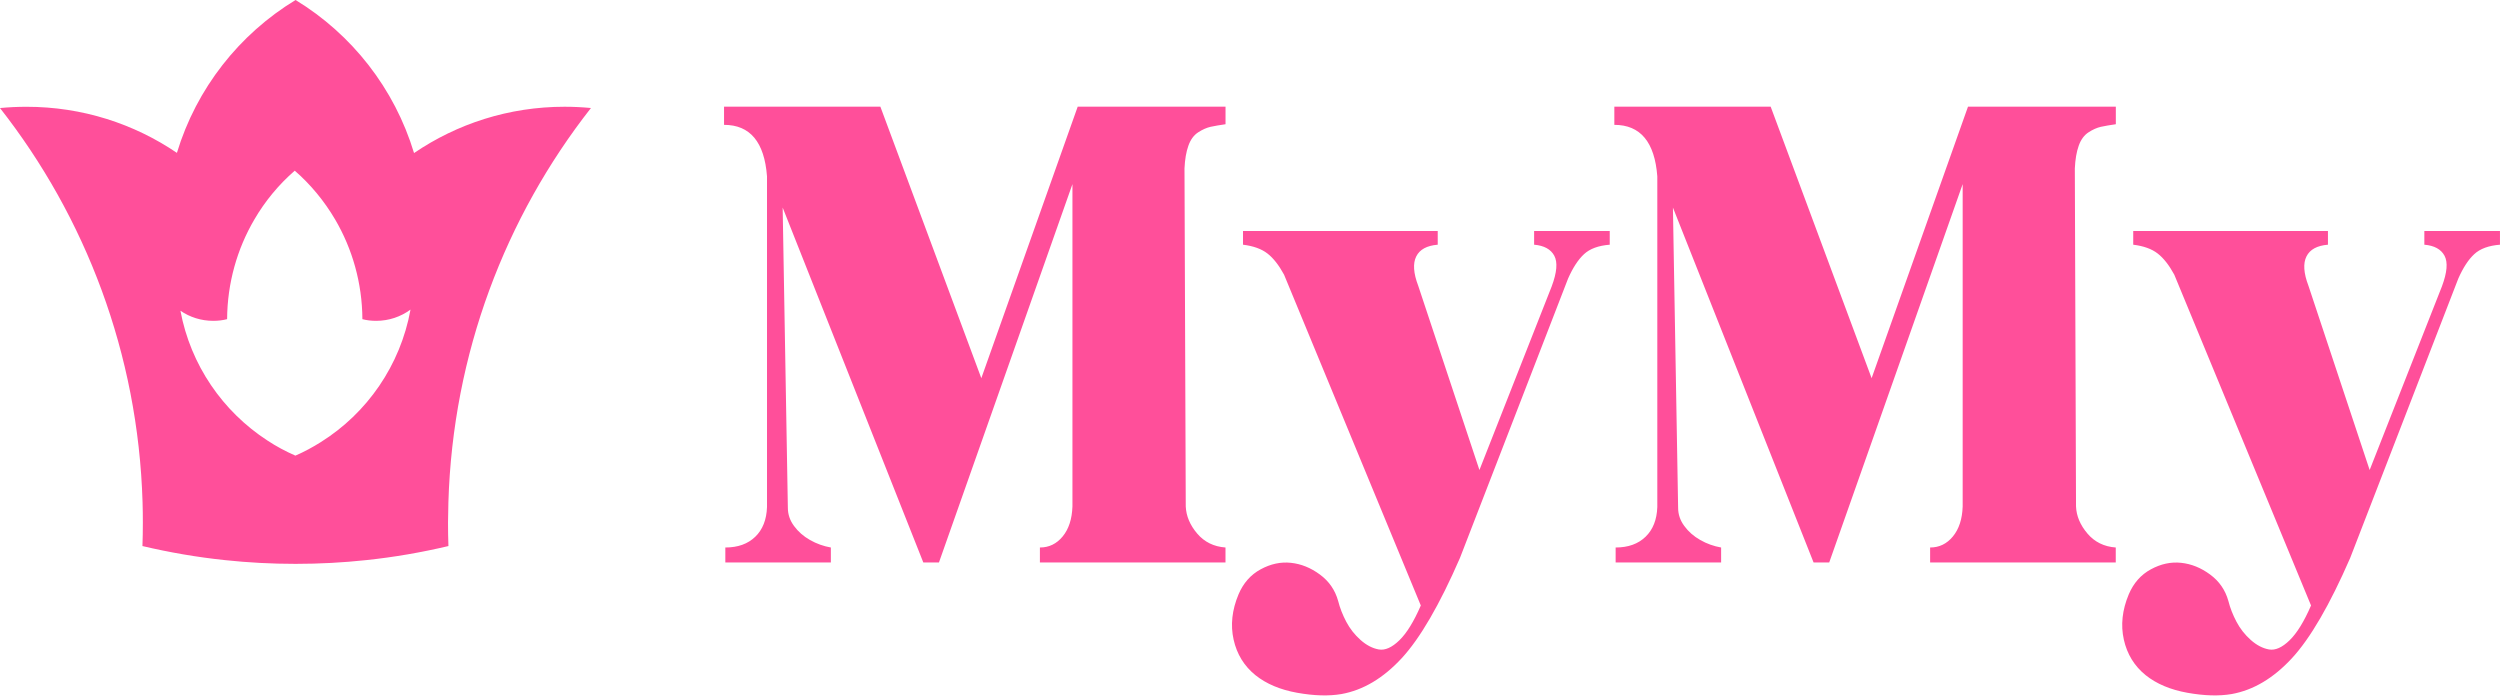
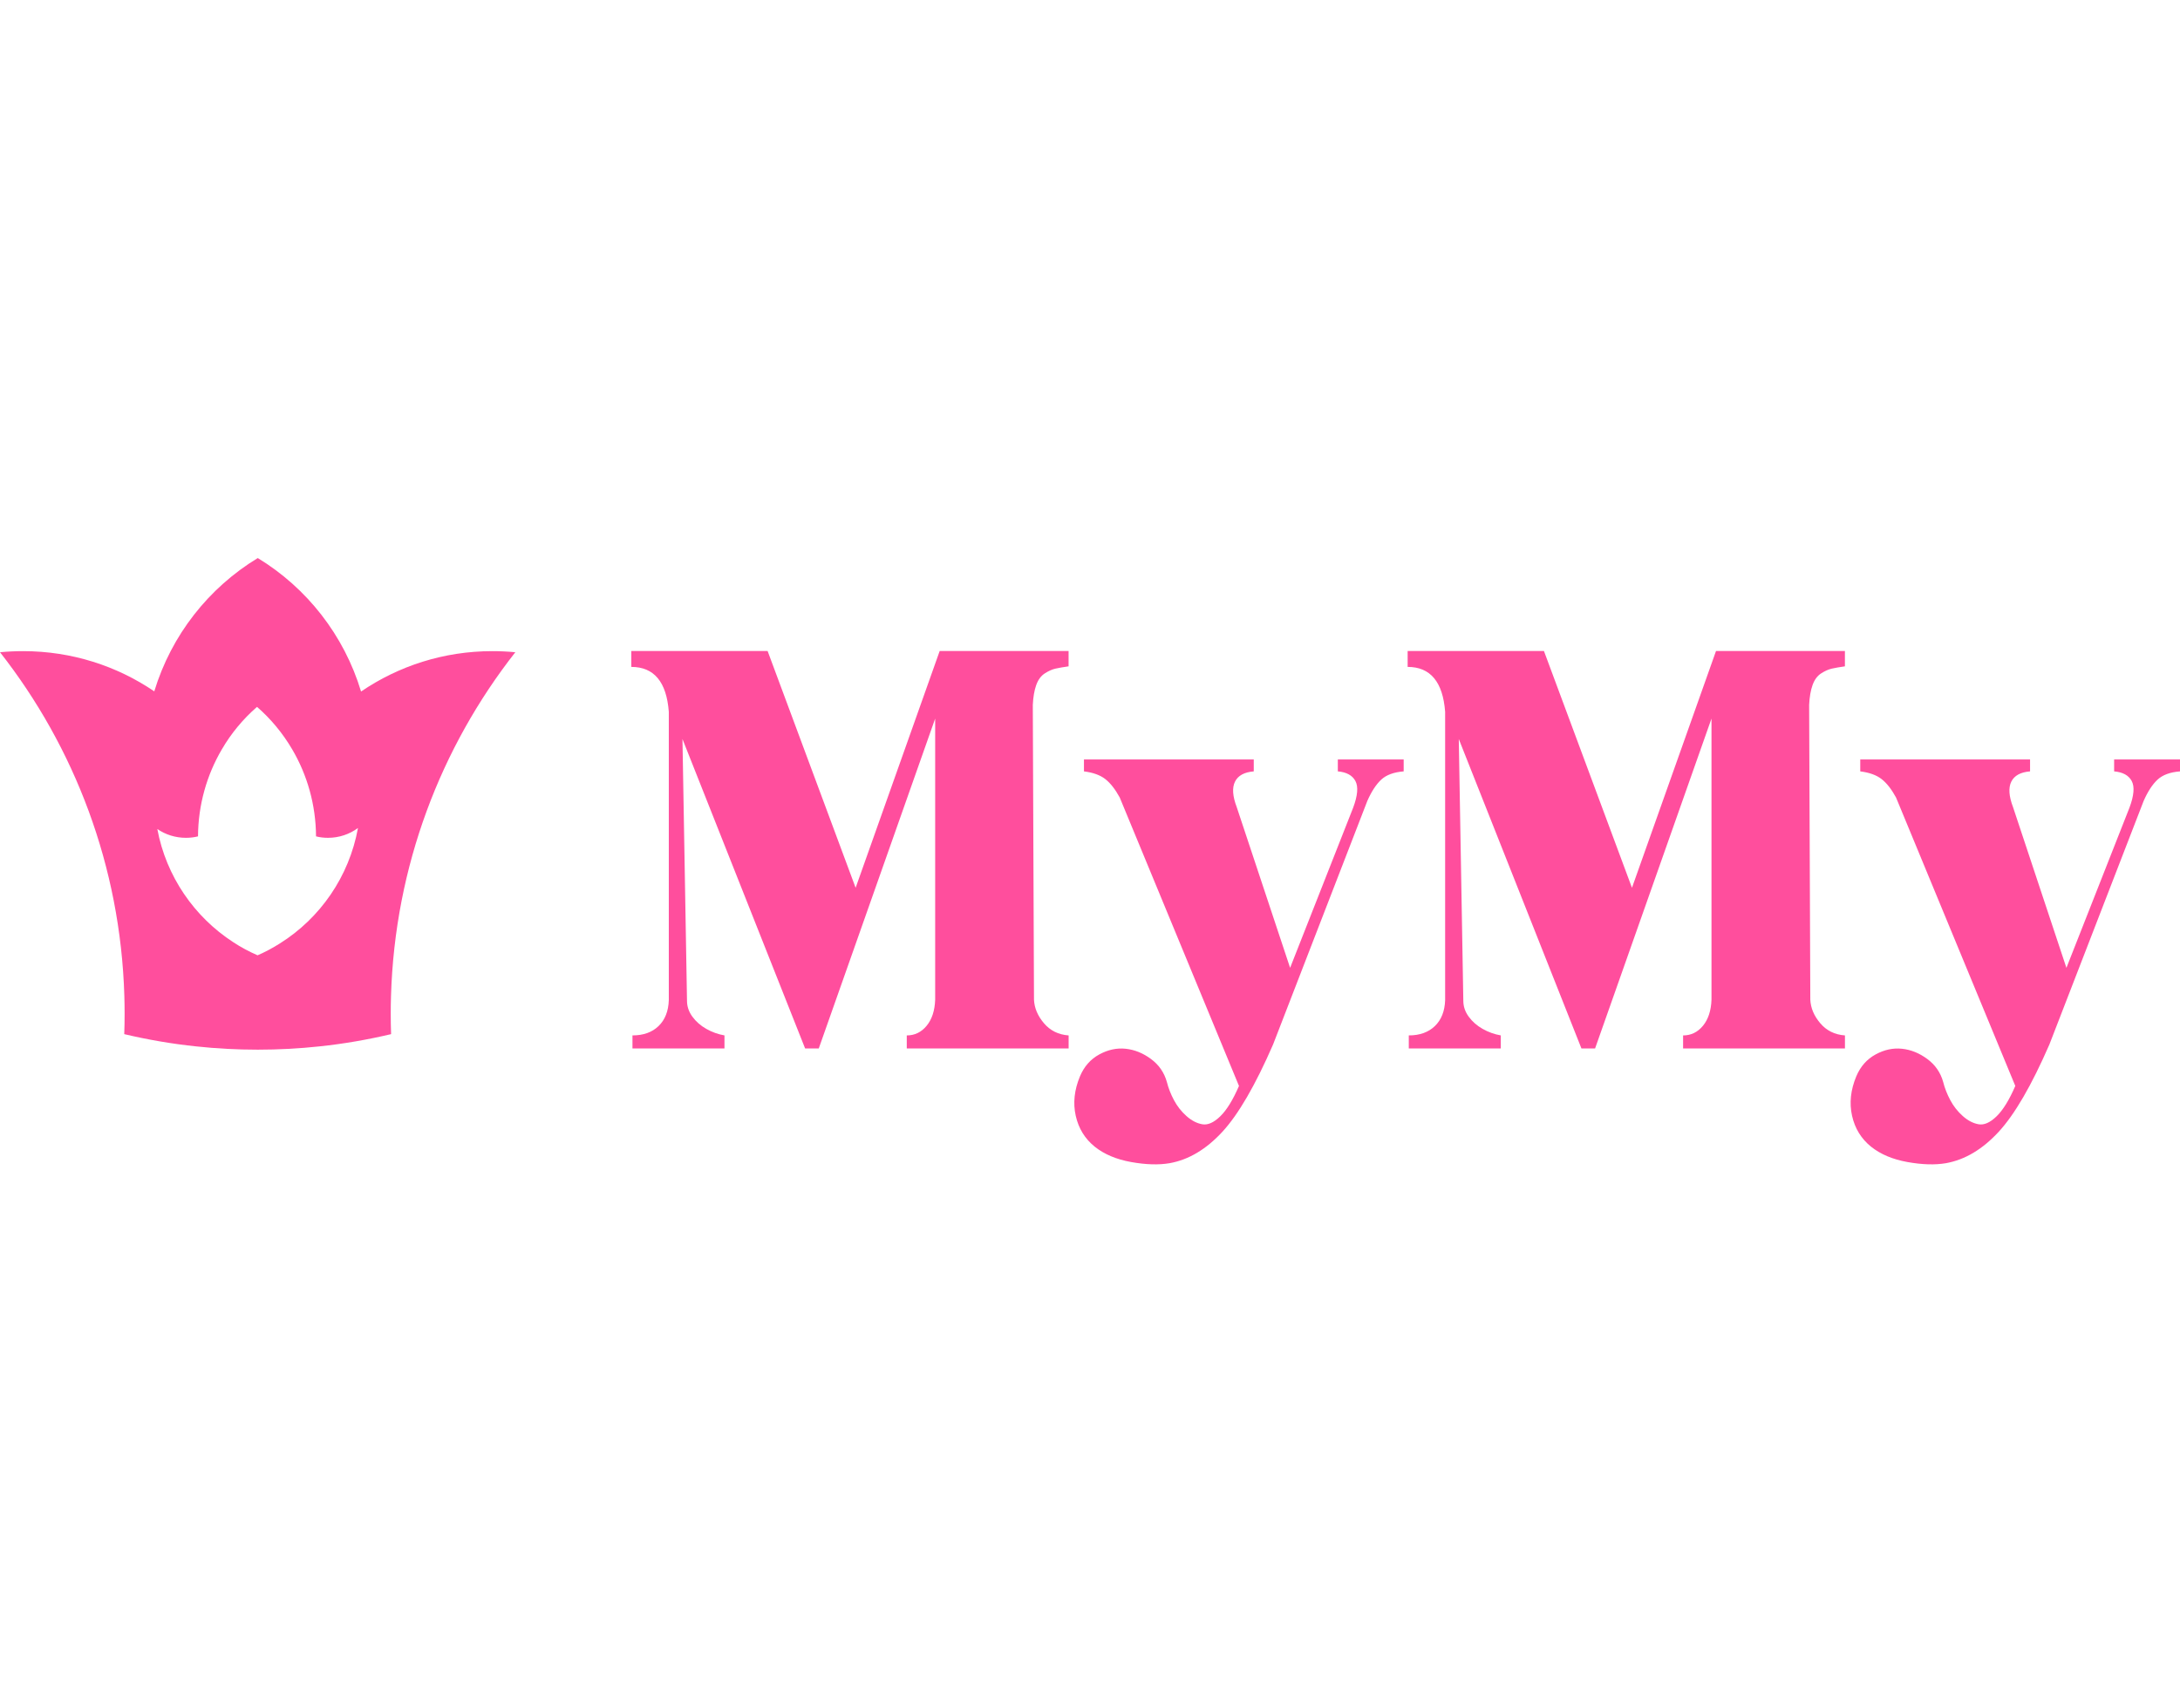
- <svg xmlns="http://www.w3.org/2000/svg" version="1.1" id="Capa_1" x="0px" y="0px" viewBox="0 0 673.79 187.42" style="enable-background:new 0 0 673.79 187.42;" xml:space="preserve">
+ <svg xmlns="http://www.w3.org/2000/svg" version="1.1" id="Capa_1" x="0px" y="0px" viewBox="0 0 1378.79 1080" style="enable-background:new 0 0 1378.79 1080;" xml:space="preserve">
  <style type="text/css">
- 	.st0{fill:#FF4F9A;}
+ 	.st0{fill:#FF4E9D;}
</style>
-   <path class="st0" d="M319.58,136.51c0.12,2.58,1.14,5,3.07,7.28c1.93,2.28,4.48,3.54,7.64,3.77v4.04h-50.02v-4.04  c2.46,0,4.5-0.99,6.14-2.98c1.64-1.99,2.51-4.68,2.63-8.07V49.62L253.06,151.6h-4.21l-37.91-95.66l1.4,80.92  c0,1.76,0.55,3.4,1.67,4.91c1.11,1.52,2.55,2.78,4.3,3.77c1.76,1,3.63,1.67,5.62,2.02v4.04h-28.44v-4.04c3.39,0,6.08-0.97,8.07-2.9  c1.99-1.93,3.04-4.59,3.16-7.99V47.52c-0.7-9.24-4.56-13.87-11.58-13.87v-4.91h42.13l27.21,73.19l25.98-73.19h39.84v4.74  c-1.64,0.24-2.98,0.47-4.04,0.7c-1.05,0.24-2.17,0.73-3.34,1.49c-1.17,0.76-2.05,1.96-2.63,3.6c-0.59,1.64-0.94,3.69-1.05,6.14  L319.58,136.51z" />
-   <path class="st0" d="M413.49,62.26h20.36v3.69c-3.04,0.24-5.35,1.08-6.93,2.55c-1.58,1.46-3.01,3.66-4.3,6.58l-29.14,75.3  c-5.5,12.64-10.74,21.65-15.71,27.03c-4.97,5.38-10.39,8.6-16.24,9.65c-3.4,0.58-7.37,0.47-11.94-0.35  c-4.56-0.82-8.31-2.4-11.23-4.74c-3.04-2.46-5-5.65-5.88-9.57c-0.88-3.92-0.44-7.99,1.32-12.2c1.29-3.04,3.27-5.3,5.97-6.76  c2.69-1.46,5.41-2.05,8.16-1.75c2.75,0.29,5.35,1.34,7.81,3.16c2.46,1.81,4.09,4.18,4.91,7.11c0.47,1.87,1.2,3.74,2.19,5.62  c0.99,1.87,2.28,3.51,3.86,4.91c1.58,1.4,3.22,2.25,4.91,2.55c1.7,0.29,3.54-0.53,5.53-2.46c1.99-1.93,3.92-5.06,5.79-9.39  l-36.86-89.17c-1.4-2.57-2.9-4.48-4.48-5.7c-1.58-1.23-3.77-2.02-6.58-2.37v-3.69h52.48v3.69c-2.93,0.24-4.86,1.29-5.79,3.16  c-0.94,1.87-0.76,4.51,0.53,7.9l16.5,49.67l19.48-49.5c1.4-3.74,1.64-6.49,0.7-8.25c-0.94-1.75-2.75-2.75-5.44-2.98V62.26z" />
-   <path class="st0" d="M559.52,136.51c0.11,2.58,1.14,5,3.07,7.28c1.93,2.28,4.48,3.54,7.64,3.77v4.04H520.2v-4.04  c2.46,0,4.5-0.99,6.14-2.98c1.64-1.99,2.52-4.68,2.63-8.07V49.62L493,151.6h-4.21l-37.91-95.66l1.4,80.92c0,1.76,0.55,3.4,1.67,4.91  c1.11,1.52,2.55,2.78,4.3,3.77c1.75,1,3.63,1.67,5.62,2.02v4.04h-28.43v-4.04c3.39,0,6.08-0.97,8.07-2.9  c1.99-1.93,3.04-4.59,3.16-7.99V47.52c-0.7-9.24-4.56-13.87-11.58-13.87v-4.91h42.13l27.21,73.19l25.98-73.19h39.84v4.74  c-1.64,0.24-2.98,0.47-4.04,0.7c-1.05,0.24-2.17,0.73-3.33,1.49c-1.17,0.76-2.05,1.96-2.63,3.6c-0.59,1.64-0.94,3.69-1.05,6.14  L559.52,136.51z" />
-   <path class="st0" d="M653.42,62.26h20.36v3.69c-3.04,0.24-5.35,1.08-6.93,2.55c-1.58,1.46-3.01,3.66-4.3,6.58l-29.14,75.3  c-5.5,12.64-10.74,21.65-15.71,27.03c-4.97,5.38-10.39,8.6-16.24,9.65c-3.4,0.58-7.37,0.47-11.94-0.35  c-4.56-0.82-8.31-2.4-11.23-4.74c-3.04-2.46-5-5.65-5.88-9.57c-0.88-3.92-0.44-7.99,1.32-12.2c1.29-3.04,3.27-5.3,5.97-6.76  c2.69-1.46,5.41-2.05,8.16-1.75c2.75,0.29,5.35,1.34,7.81,3.16c2.46,1.81,4.09,4.18,4.91,7.11c0.47,1.87,1.2,3.74,2.19,5.62  c0.99,1.87,2.28,3.51,3.86,4.91c1.58,1.4,3.22,2.25,4.91,2.55c1.7,0.29,3.54-0.53,5.53-2.46c1.99-1.93,3.92-5.06,5.79-9.39  l-36.86-89.17c-1.4-2.57-2.9-4.48-4.48-5.7c-1.58-1.23-3.77-2.02-6.58-2.37v-3.69h52.48v3.69c-2.93,0.24-4.86,1.29-5.79,3.16  c-0.94,1.87-0.76,4.51,0.53,7.9l16.5,49.67l19.48-49.5c1.4-3.74,1.64-6.49,0.7-8.25c-0.94-1.75-2.75-2.75-5.44-2.98V62.26z" />
-   <path class="st0" d="M120.85,135.36c1.2-40.08,15.36-76.85,38.42-106.25c-2.34-0.22-4.71-0.34-7.11-0.34  c-15.03,0-29,4.6-40.57,12.48C106.35,23.87,94.83,9.23,79.66,0C64.5,9.2,52.95,23.81,47.68,41.2C36.11,33.35,22.17,28.78,7.17,28.78  c-2.43,0-4.8,0.11-7.17,0.34c23.03,29.37,37.22,66.14,38.42,106.19c0.06,1.85,0.08,3.7,0.08,5.55c0,2.1-0.03,4.24-0.11,6.31  c7.25,1.71,14.67,3,22.22,3.79c6.25,0.67,12.6,1.01,19.04,1.01c6.44,0,12.8-0.34,19.04-1.01c7.53-0.79,14.92-2.08,22.17-3.79  c-0.08-2.08-0.11-4.21-0.11-6.31C120.76,139.01,120.79,137.19,120.85,135.36z M86.47,119.15c-2.17,1.37-4.46,2.61-6.86,3.65  c-2.62-1.15-5.16-2.5-7.53-4.07c-12.02-7.8-20.72-20.34-23.45-34.98c2.54,1.74,5.58,2.72,8.84,2.72c1.28,0,2.54-0.14,3.74-0.45  c0.06-9.79,2.73-18.99,7.33-26.84c2.9-4.99,6.61-9.45,10.9-13.18c4.29,3.73,7.97,8.19,10.9,13.18c4.6,7.85,7.28,17.05,7.33,26.84  c1.17,0.31,2.43,0.45,3.71,0.45c3.46,0,6.66-1.12,9.26-3.03C107.91,98.48,98.93,111.35,86.47,119.15z" />
+   <path class="st0" d="M653.97,632.34c0.24,5.27,2.33,10.24,6.29,14.91c3.95,4.67,9.16,7.25,15.62,7.72v8.26H573.51v-8.26  c5.03,0,9.22-2.03,12.57-6.11c3.35-4.07,5.15-9.58,5.39-16.52v-177.8l-73.63,208.69h-8.62l-77.58-195.76l2.87,165.58  c0,3.59,1.13,6.95,3.41,10.06c2.27,3.12,5.21,5.69,8.8,7.72c3.59,2.04,7.42,3.41,11.49,4.13v8.26h-58.19v-8.26  c6.94,0,12.45-1.98,16.52-5.93c4.07-3.95,6.22-9.39,6.46-16.34V450.24c-1.44-18.91-9.34-28.38-23.71-28.38V411.8h86.2l55.67,149.78  l53.16-149.78h81.53v9.7c-3.36,0.48-6.11,0.96-8.26,1.44c-2.15,0.48-4.43,1.5-6.82,3.05c-2.4,1.56-4.19,4.01-5.39,7.36  c-1.2,3.36-1.92,7.54-2.16,12.57L653.97,632.34z" />
+   <path class="st0" d="M846.13,480.41h41.66v7.54c-6.23,0.48-10.96,2.22-14.19,5.21c-3.23,3-6.17,7.49-8.8,13.47l-59.62,154.09  c-11.26,25.86-21.97,44.3-32.15,55.31c-10.18,11.01-21.25,17.6-33.22,19.75c-6.95,1.2-15.08,0.96-24.42-0.72  c-9.34-1.68-17.01-4.91-22.99-9.7c-6.23-5.03-10.24-11.55-12.03-19.57c-1.8-8.03-0.9-16.34,2.69-24.96  c2.63-6.23,6.7-10.84,12.21-13.83c5.5-3,11.07-4.19,16.7-3.59c5.62,0.59,10.96,2.75,15.98,6.46c5.03,3.71,8.38,8.56,10.06,14.55  c0.96,3.83,2.45,7.66,4.49,11.49c2.03,3.83,4.67,7.18,7.9,10.06c3.23,2.87,6.58,4.61,10.06,5.21c3.47,0.59,7.24-1.08,11.31-5.03  c4.07-3.95,8.02-10.36,11.85-19.22L708.2,504.47c-2.87-5.26-5.93-9.16-9.16-11.67c-3.23-2.51-7.72-4.13-13.47-4.85v-7.54h107.4v7.54  c-5.99,0.48-9.94,2.64-11.85,6.46c-1.92,3.83-1.56,9.22,1.08,16.16l33.76,101.65l39.87-101.29c2.87-7.66,3.35-13.29,1.44-16.88  c-1.92-3.59-5.63-5.62-11.13-6.11V480.41z" />
+   <path class="st0" d="M1144.97,632.34c0.23,5.27,2.33,10.24,6.28,14.91c3.95,4.67,9.16,7.25,15.63,7.72v8.26h-102.37v-8.26  c5.03,0,9.22-2.03,12.57-6.11c3.35-4.07,5.15-9.58,5.39-16.52v-177.8l-73.63,208.69h-8.62l-77.58-195.76l2.87,165.58  c0,3.59,1.13,6.95,3.41,10.06c2.27,3.12,5.21,5.69,8.8,7.72c3.59,2.04,7.42,3.41,11.49,4.13v8.26h-58.19v-8.26  c6.94,0,12.45-1.98,16.52-5.93c4.07-3.95,6.22-9.39,6.47-16.34V450.24c-1.44-18.91-9.34-28.38-23.71-28.38V411.8h86.2l55.67,149.78  l53.16-149.78h81.53v9.7c-3.36,0.48-6.11,0.96-8.26,1.44c-2.15,0.48-4.43,1.5-6.82,3.05c-2.4,1.56-4.19,4.01-5.39,7.36  c-1.2,3.36-1.92,7.54-2.16,12.57L1144.97,632.34z" />
+   <path class="st0" d="M1337.13,480.41h41.66v7.54c-6.23,0.48-10.96,2.22-14.19,5.21c-3.23,3-6.17,7.49-8.8,13.47l-59.62,154.09  c-11.26,25.86-21.97,44.3-32.15,55.31c-10.18,11.01-21.25,17.6-33.22,19.75c-6.95,1.2-15.08,0.96-24.42-0.72  c-9.34-1.68-17.01-4.91-22.99-9.7c-6.23-5.03-10.24-11.55-12.03-19.57c-1.8-8.03-0.9-16.34,2.69-24.96  c2.63-6.23,6.7-10.84,12.21-13.83c5.5-3,11.07-4.19,16.7-3.59c5.62,0.59,10.96,2.75,15.98,6.46c5.03,3.71,8.38,8.56,10.06,14.55  c0.96,3.83,2.45,7.66,4.49,11.49c2.03,3.83,4.67,7.18,7.9,10.06c3.23,2.87,6.58,4.61,10.06,5.21c3.47,0.59,7.24-1.08,11.31-5.03  c4.07-3.95,8.02-10.36,11.85-19.22l-75.43-182.46c-2.87-5.26-5.93-9.16-9.16-11.67c-3.23-2.51-7.72-4.13-13.47-4.85v-7.54h107.4  v7.54c-5.99,0.48-9.94,2.64-11.85,6.46c-1.92,3.83-1.56,9.22,1.08,16.16l33.76,101.65l39.87-101.29c2.87-7.66,3.35-13.29,1.44-16.88  c-1.92-3.59-5.63-5.62-11.13-6.11V480.41z" />
+   <path class="st0" d="M247.3,630c2.45-82.02,31.44-157.27,78.63-217.42c-4.79-0.46-9.64-0.69-14.55-0.69  c-30.76,0-59.34,9.41-83.02,25.54c-10.73-35.59-34.29-65.55-65.33-84.43c-31.04,18.83-54.66,48.73-65.45,84.32  c-23.68-16.07-52.21-25.43-82.91-25.43c-4.96,0-9.81,0.23-14.66,0.69c47.13,60.1,76.17,135.34,78.63,217.31  c0.11,3.79,0.17,7.58,0.17,11.36c0,4.3-0.06,8.67-0.23,12.91c14.84,3.5,30.01,6.14,45.48,7.75c12.78,1.38,25.79,2.07,38.97,2.07  c13.18,0,26.19-0.69,38.97-2.07c15.41-1.61,30.53-4.25,45.36-7.75c-0.17-4.25-0.23-8.61-0.23-12.91  C247.13,637.47,247.18,633.73,247.3,630z M176.94,596.83c-4.45,2.81-9.13,5.34-14.04,7.46c-5.36-2.35-10.56-5.11-15.41-8.32  c-24.59-15.96-42.4-41.61-47.99-71.57c5.19,3.56,11.41,5.57,18.09,5.57c2.62,0,5.19-0.29,7.65-0.92  c0.11-20.03,5.59-38.86,15.01-54.93c5.93-10.22,13.52-19.34,22.31-26.98c8.79,7.63,16.32,16.76,22.31,26.98  c9.42,16.07,14.89,34.9,15.01,54.93c2.4,0.63,4.96,0.92,7.59,0.92c7.08,0,13.64-2.3,18.94-6.2  C220.82,554.53,202.45,580.87,176.94,596.83z" />
</svg>
